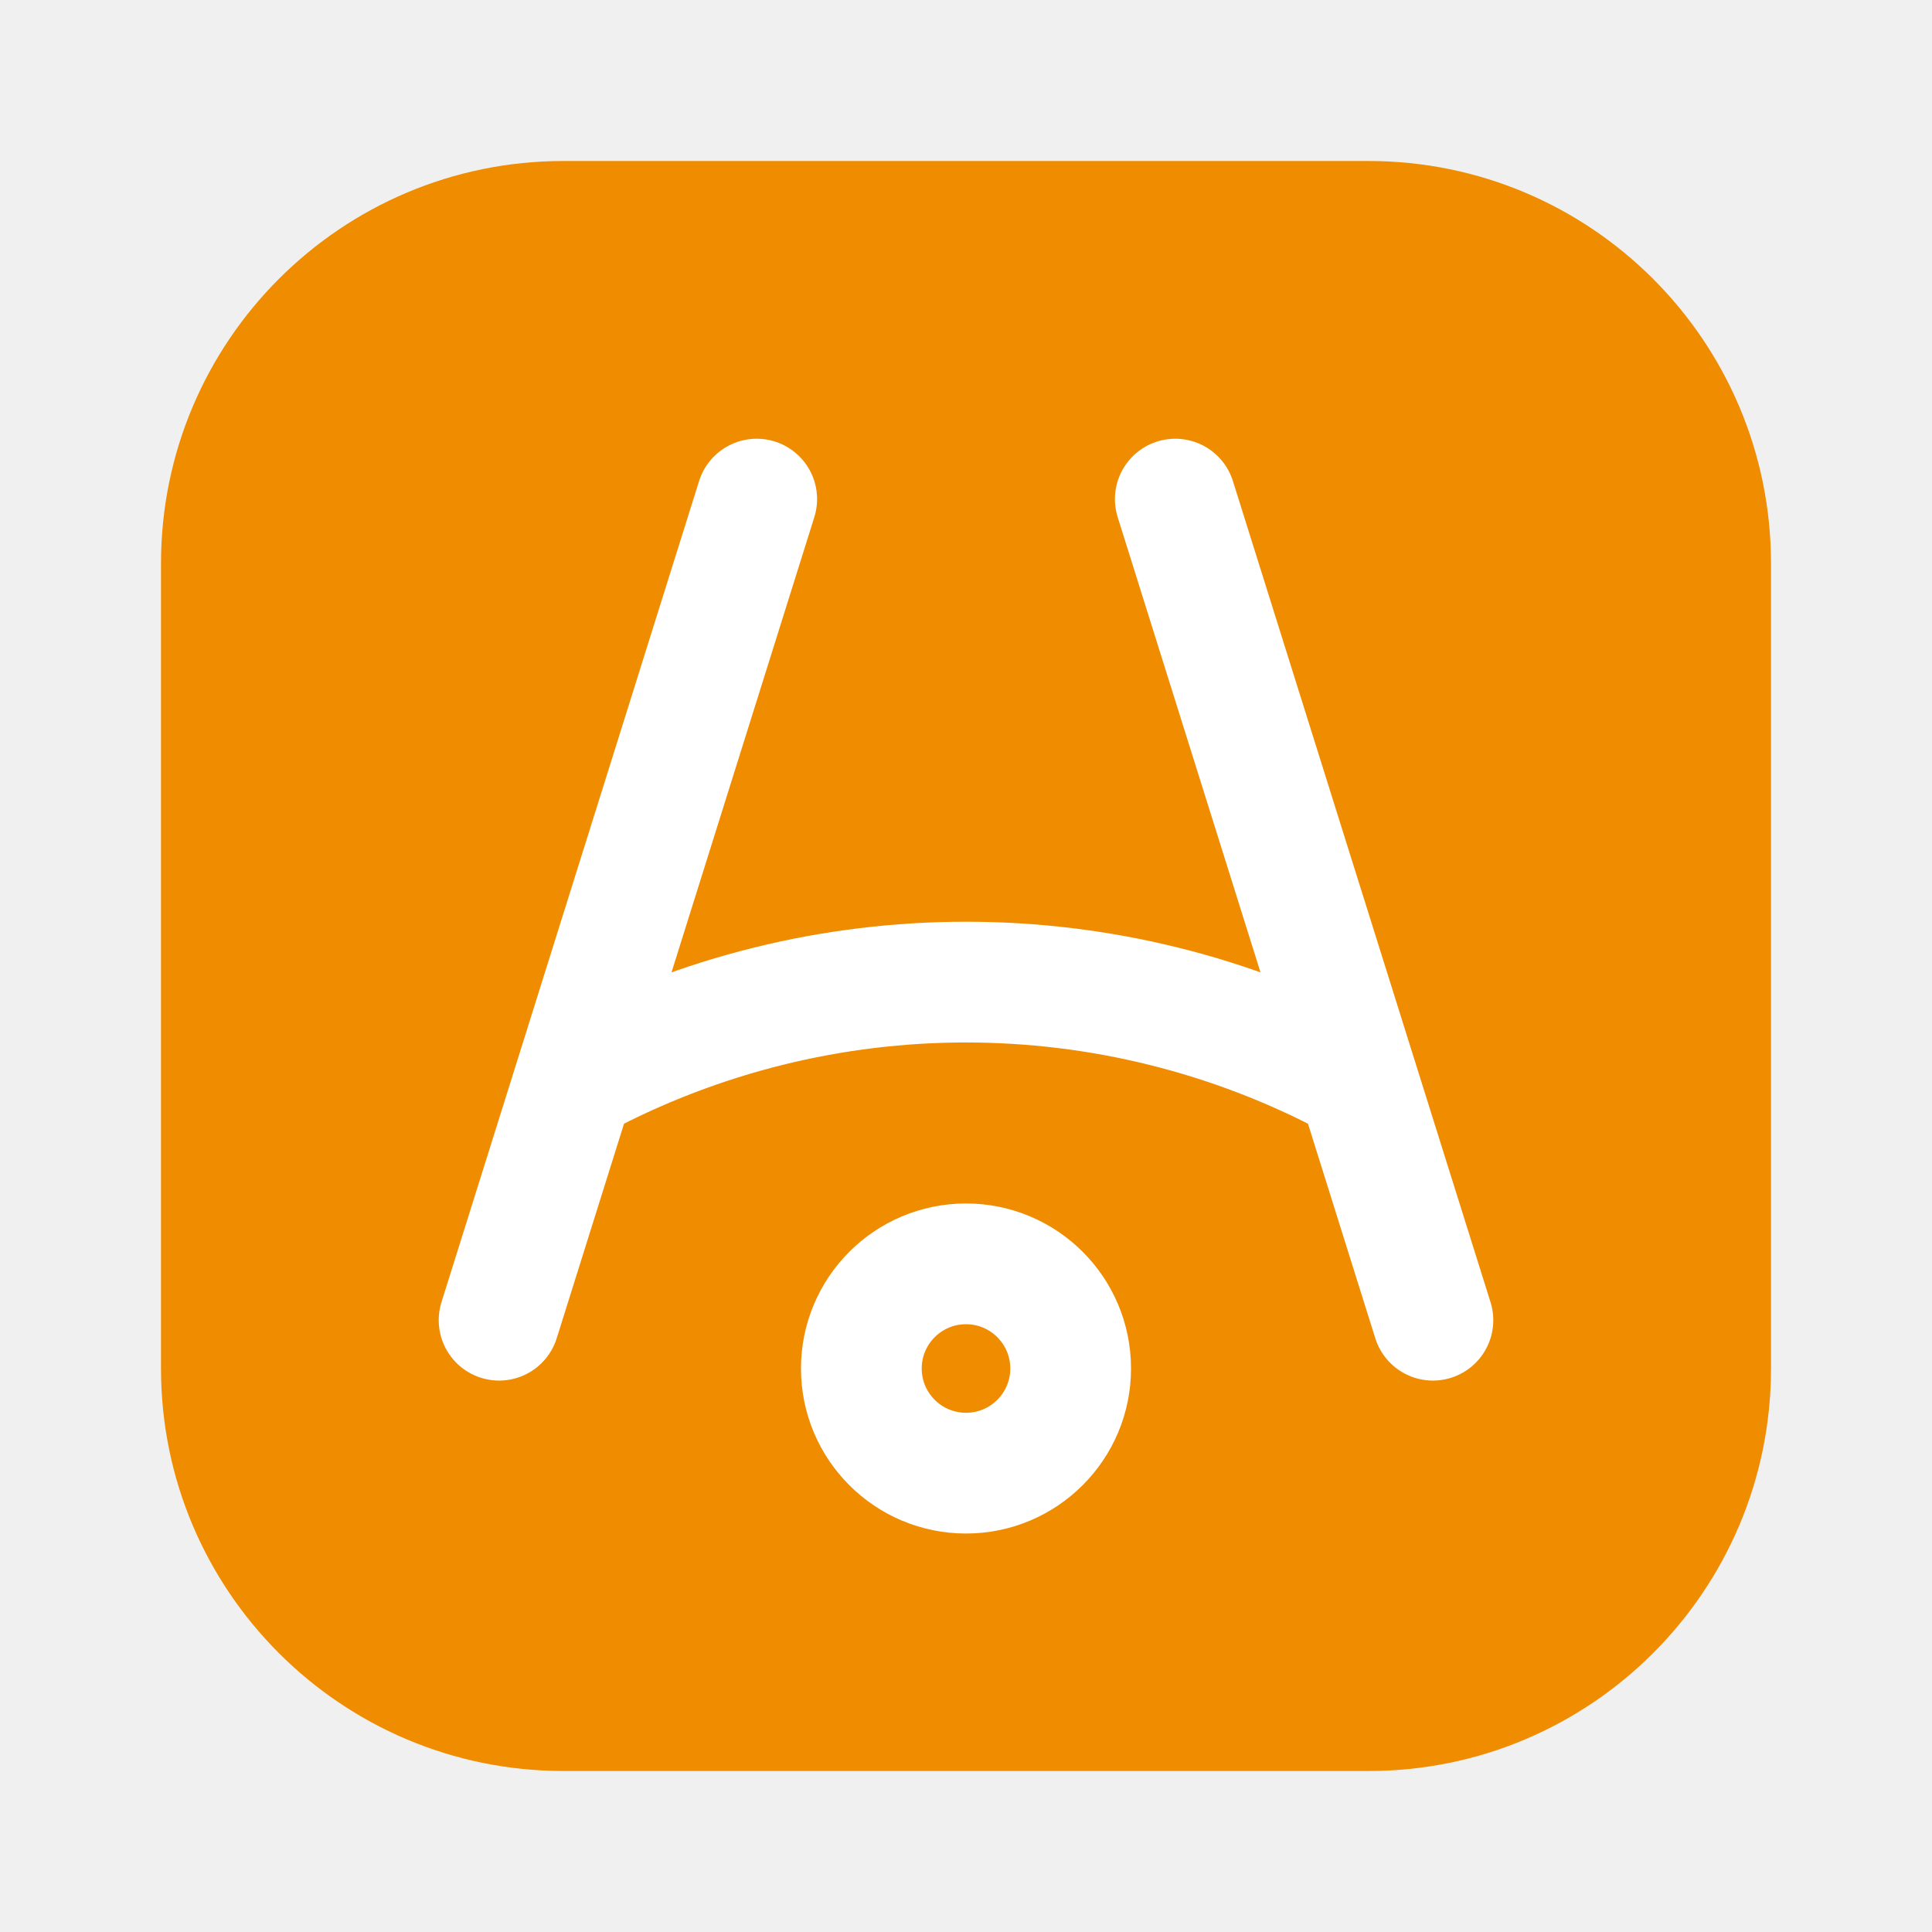
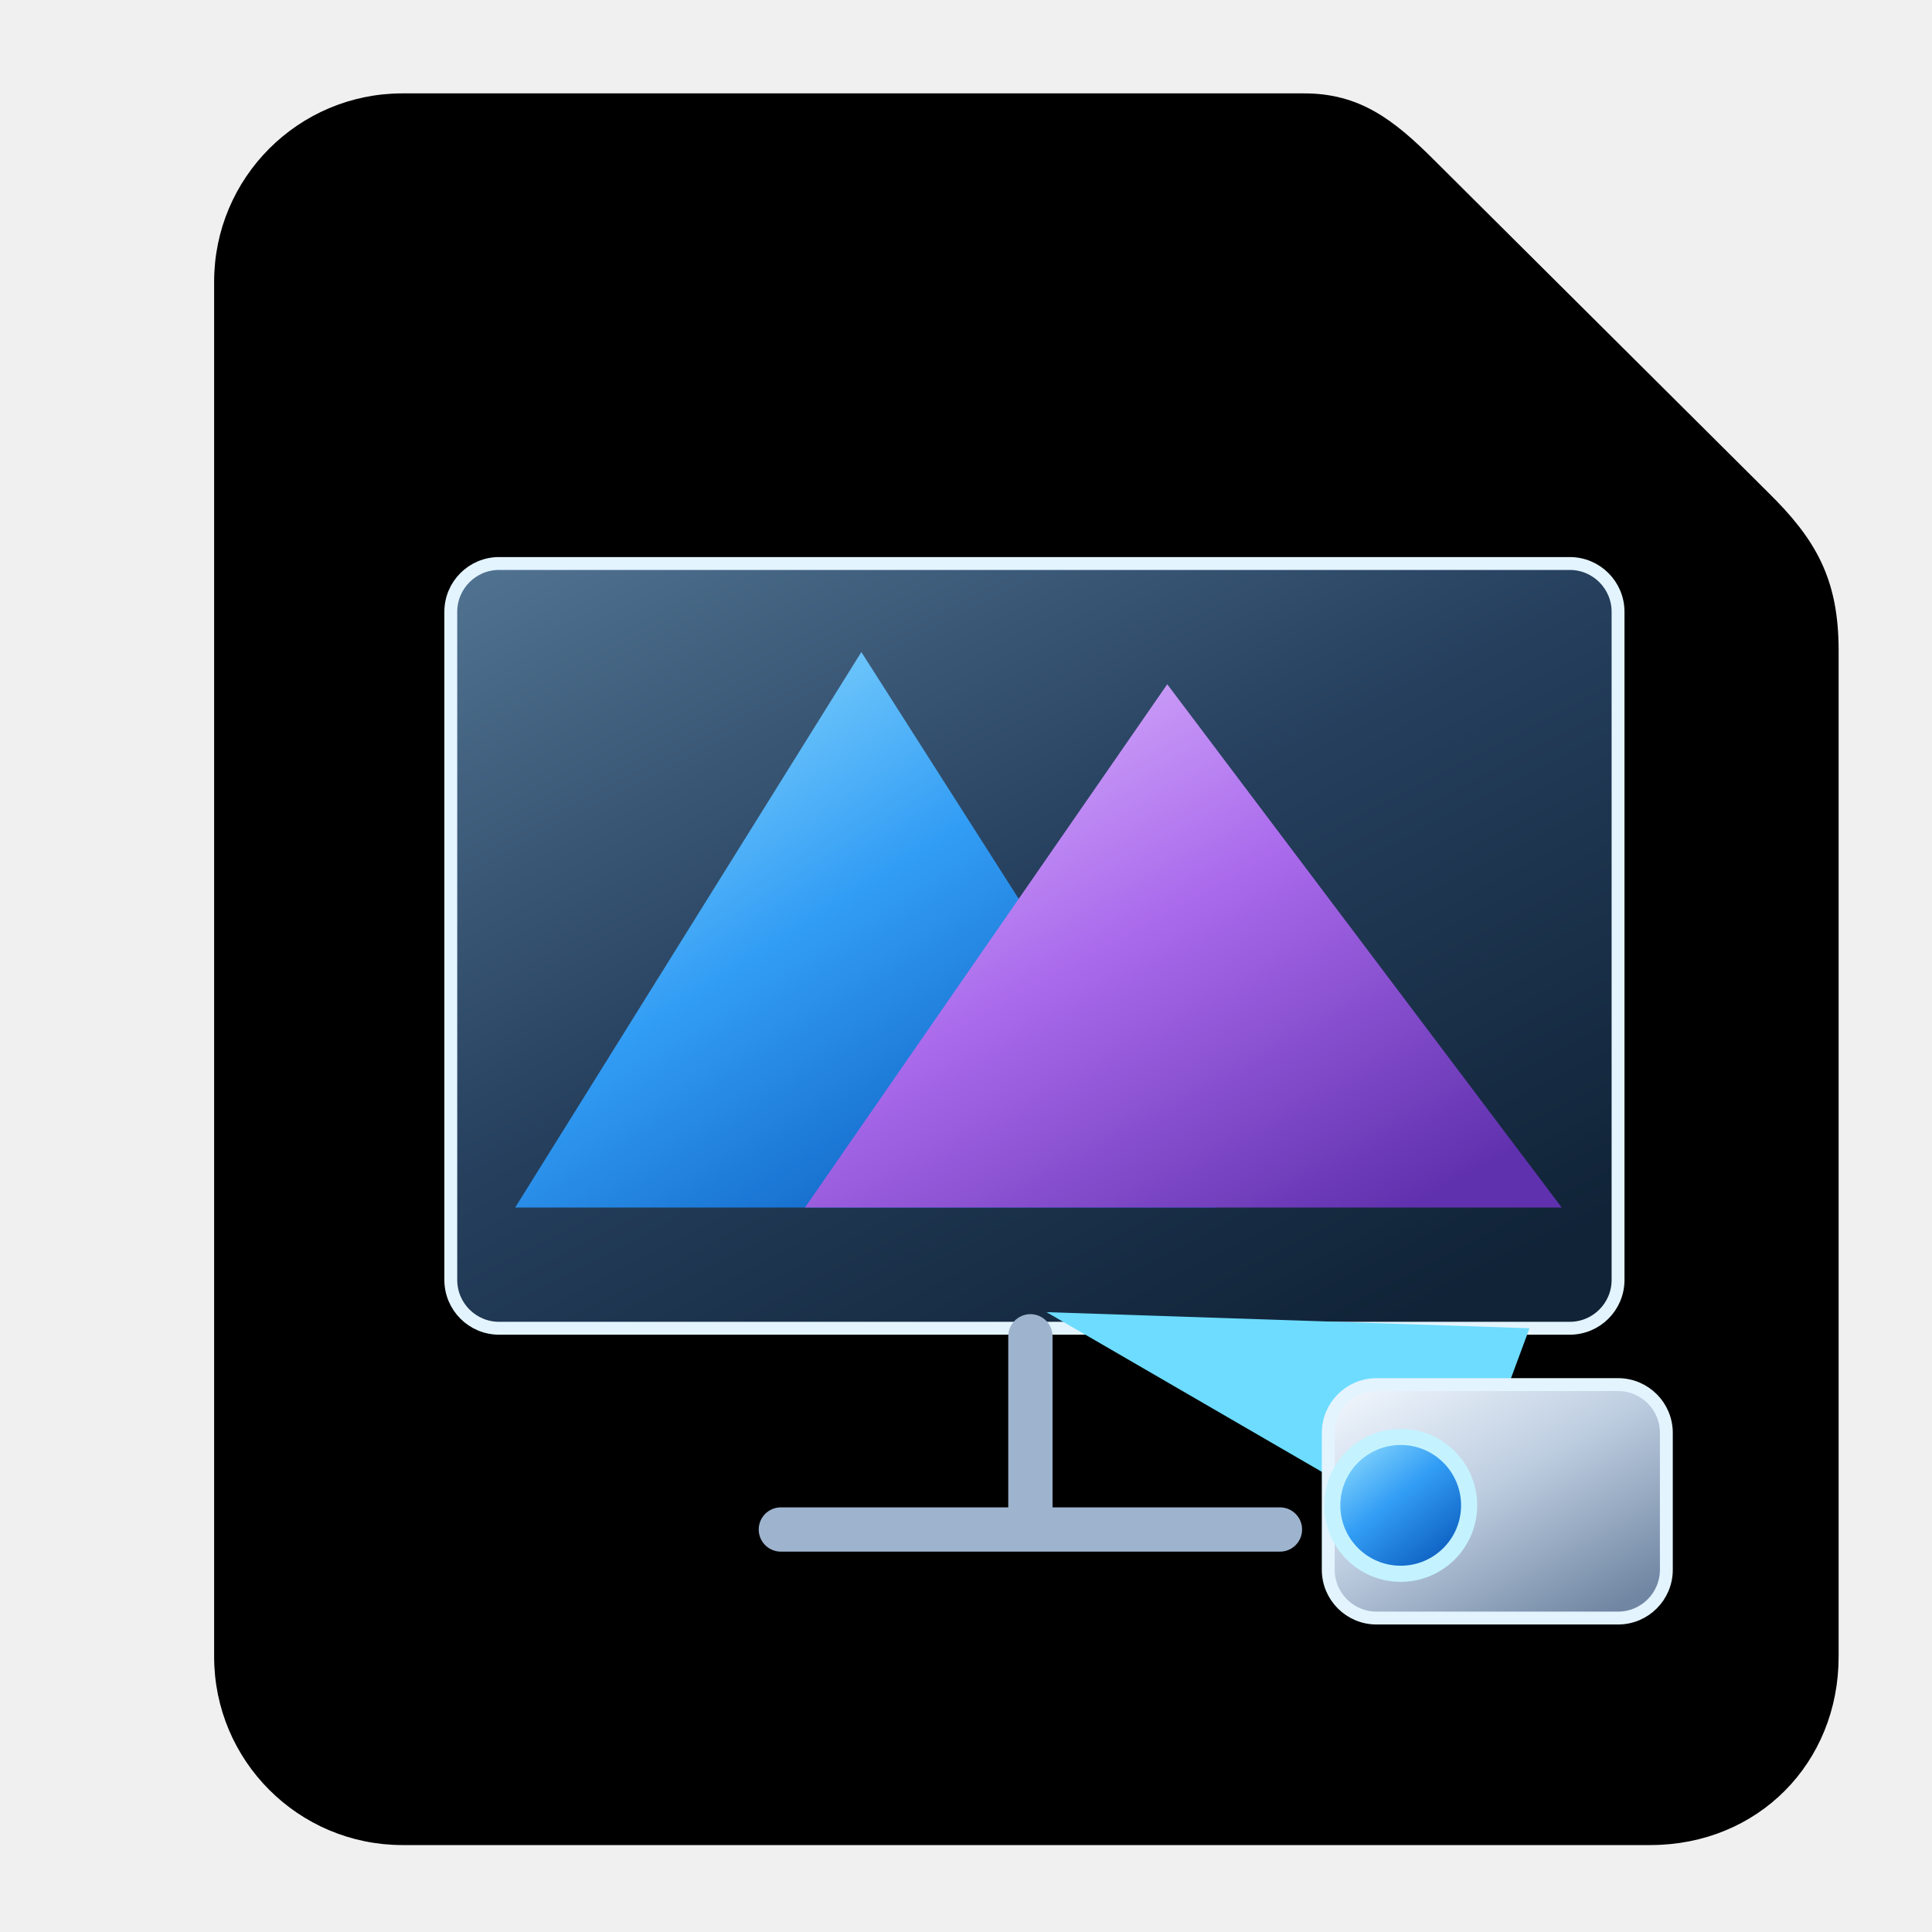
<svg xmlns="http://www.w3.org/2000/svg" viewBox="0 0 24 24">
-   <rect x="2" y="2" width="20" height="20" rx="5" fill="#f08c00" />
-   <g fill="none" stroke="#fff" stroke-width="1.5" stroke-linecap="round" stroke-linejoin="round">
-     <path d="M9.4 6.2 6.2 16.4M14.6 6.2l3.2 10.2M7.2 13.4c3-1.6 6.6-1.6 9.6 0" />
-     <circle cx="12" cy="17" r="1.3" />
+   <defs>
+     <linearGradient id="paper" x1="4" y1="1" x2="22" y2="23" gradientUnits="userSpaceOnUse">
+       <stop stop-color="light-dark(#f9fcff,#414c5b)" />
+       <stop offset=".48" stop-color="light-dark(#e5ebf2,#20262d)" />
+       <stop offset="1" stop-color="light-dark(#cbd6e3,#2e3742)" />
+     </linearGradient>
+     <linearGradient id="edge" x1="5" y1="1" x2="19" y2="23" gradientUnits="userSpaceOnUse">
+       <stop stop-color="light-dark(#aab8c9,#dae7f6)" />
+       <stop offset="1" stop-color="light-dark(#879bb3,#536579)" />
+     </linearGradient>
+     <linearGradient id="fold" x1="17" y1="1" x2="20" y2="7" gradientUnits="userSpaceOnUse">
+       <stop stop-color="light-dark(#ffffff,#e3eaf4)" />
+       <stop offset=".5" stop-color="light-dark(#d3deea,#94a3b8)" />
+       <stop offset="1" stop-color="light-dark(#acbfd4,#59677c)" />
+     </linearGradient>
+     <linearGradient id="azure" x1="0" y1="0" x2=".8" y2="1">
+       <stop offset="0.00" stop-color="#a0e8ff" />
+       <stop offset="0.50" stop-color="#329df5" />
+       <stop offset="1.00" stop-color="#0856b9" />
+     </linearGradient>
+     <linearGradient id="violet" x1="0" y1="0" x2=".8" y2="1">
+       <stop offset="0.00" stop-color="#e1c1ff" />
+       <stop offset="0.50" stop-color="#aa6aec" />
+       <stop offset="1.00" stop-color="#6031ae" />
+     </linearGradient>
+     <linearGradient id="silver" x1="0" y1="0" x2=".8" y2="1">
+       <stop offset="0.00" stop-color="#f4f9ff" />
+       <stop offset="0.50" stop-color="#bdcde0" />
+       <stop offset="1.00" stop-color="#7086a2" />
+     </linearGradient>
+     <linearGradient id="navy" x1="0" y1="0" x2=".8" y2="1">
+       <stop offset="0.00" stop-color="#527493" />
+       <stop offset="0.50" stop-color="#253f5d" />
+       <stop offset="1.00" stop-color="#102337" />
+     </linearGradient>
+   </defs>
+   <g stroke-width=".13" stroke-linejoin="round">
+     <path d="M5 1.25h11.2c.65 0 1.05.3 1.55.8l4.15 4.13c.58.57.85 1.04.85 1.9v12.5c0 1.27-.96 2.25-2.25 2.25H5a2.25 2.25 0 0 1-2.25-2.25V3.5A2.25 2.25 0 0 1 5 1.25Z" fill="url(#paper)" stroke="url(#edge)" stroke-width=".18" />
+     <path d="M4.9 1.48h11.25M2.98 4v16.5c0 1.1.83 2.1 2.02 2.1h15.45" fill="none" stroke="light-dark(#ffffff,#91a1b5)" opacity=".4" />
+     <path d="M16.65 1.42c.45 1 .28 2.7.28 3.55 0 1.42.57 2.03 1.93 2.03h1.88c.75 0 1.33.07 1.75.42-1.34-1.44-3.23-3.48-5.84-6Z" fill="url(#fold)" stroke="light-dark(#a7b9cd,#c3cfdc)" stroke-width=".13" />
+     <path d="M16.75 2.03v3.24c0 1.23.76 1.88 2.03 1.88h2.6" fill="none" stroke="light-dark(#819ab5,#0b1017)" opacity=".45" />
+   </g>
+   <g stroke="none">
+     <rect x="5.6" y="7" width="14.5" height="9.5" rx=".6" fill="url(#navy)" stroke="#e3f4ff" stroke-width=".16" />
+     <path d="m6.4 15 4.3-6.9 4.4 6.9Z" fill="url(#azure)" />
+     <path d="m10 15 4.5-6.5 4.9 6.5Z" fill="url(#violet)" />
+     <path d="M12.8 16.6v2.2m-3.1.2h6.2" fill="none" stroke="#9eb4ce" stroke-width=".55" stroke-linejoin="round" stroke-linecap="round" />
+     <path d="m13 16.3 5 2.9 1-2.7Z" fill="#6ddcff" />
+     <rect x="16.5" y="17.2" width="4.2" height="2.9" rx=".6" fill="url(#silver)" stroke="#e3f4ff" stroke-width=".16" />
+     <circle cx="17.4" cy="18.7" r="0.85" fill="url(#azure)" stroke="#c4f3ff" stroke-width=".2" />
  </g>
</svg>
